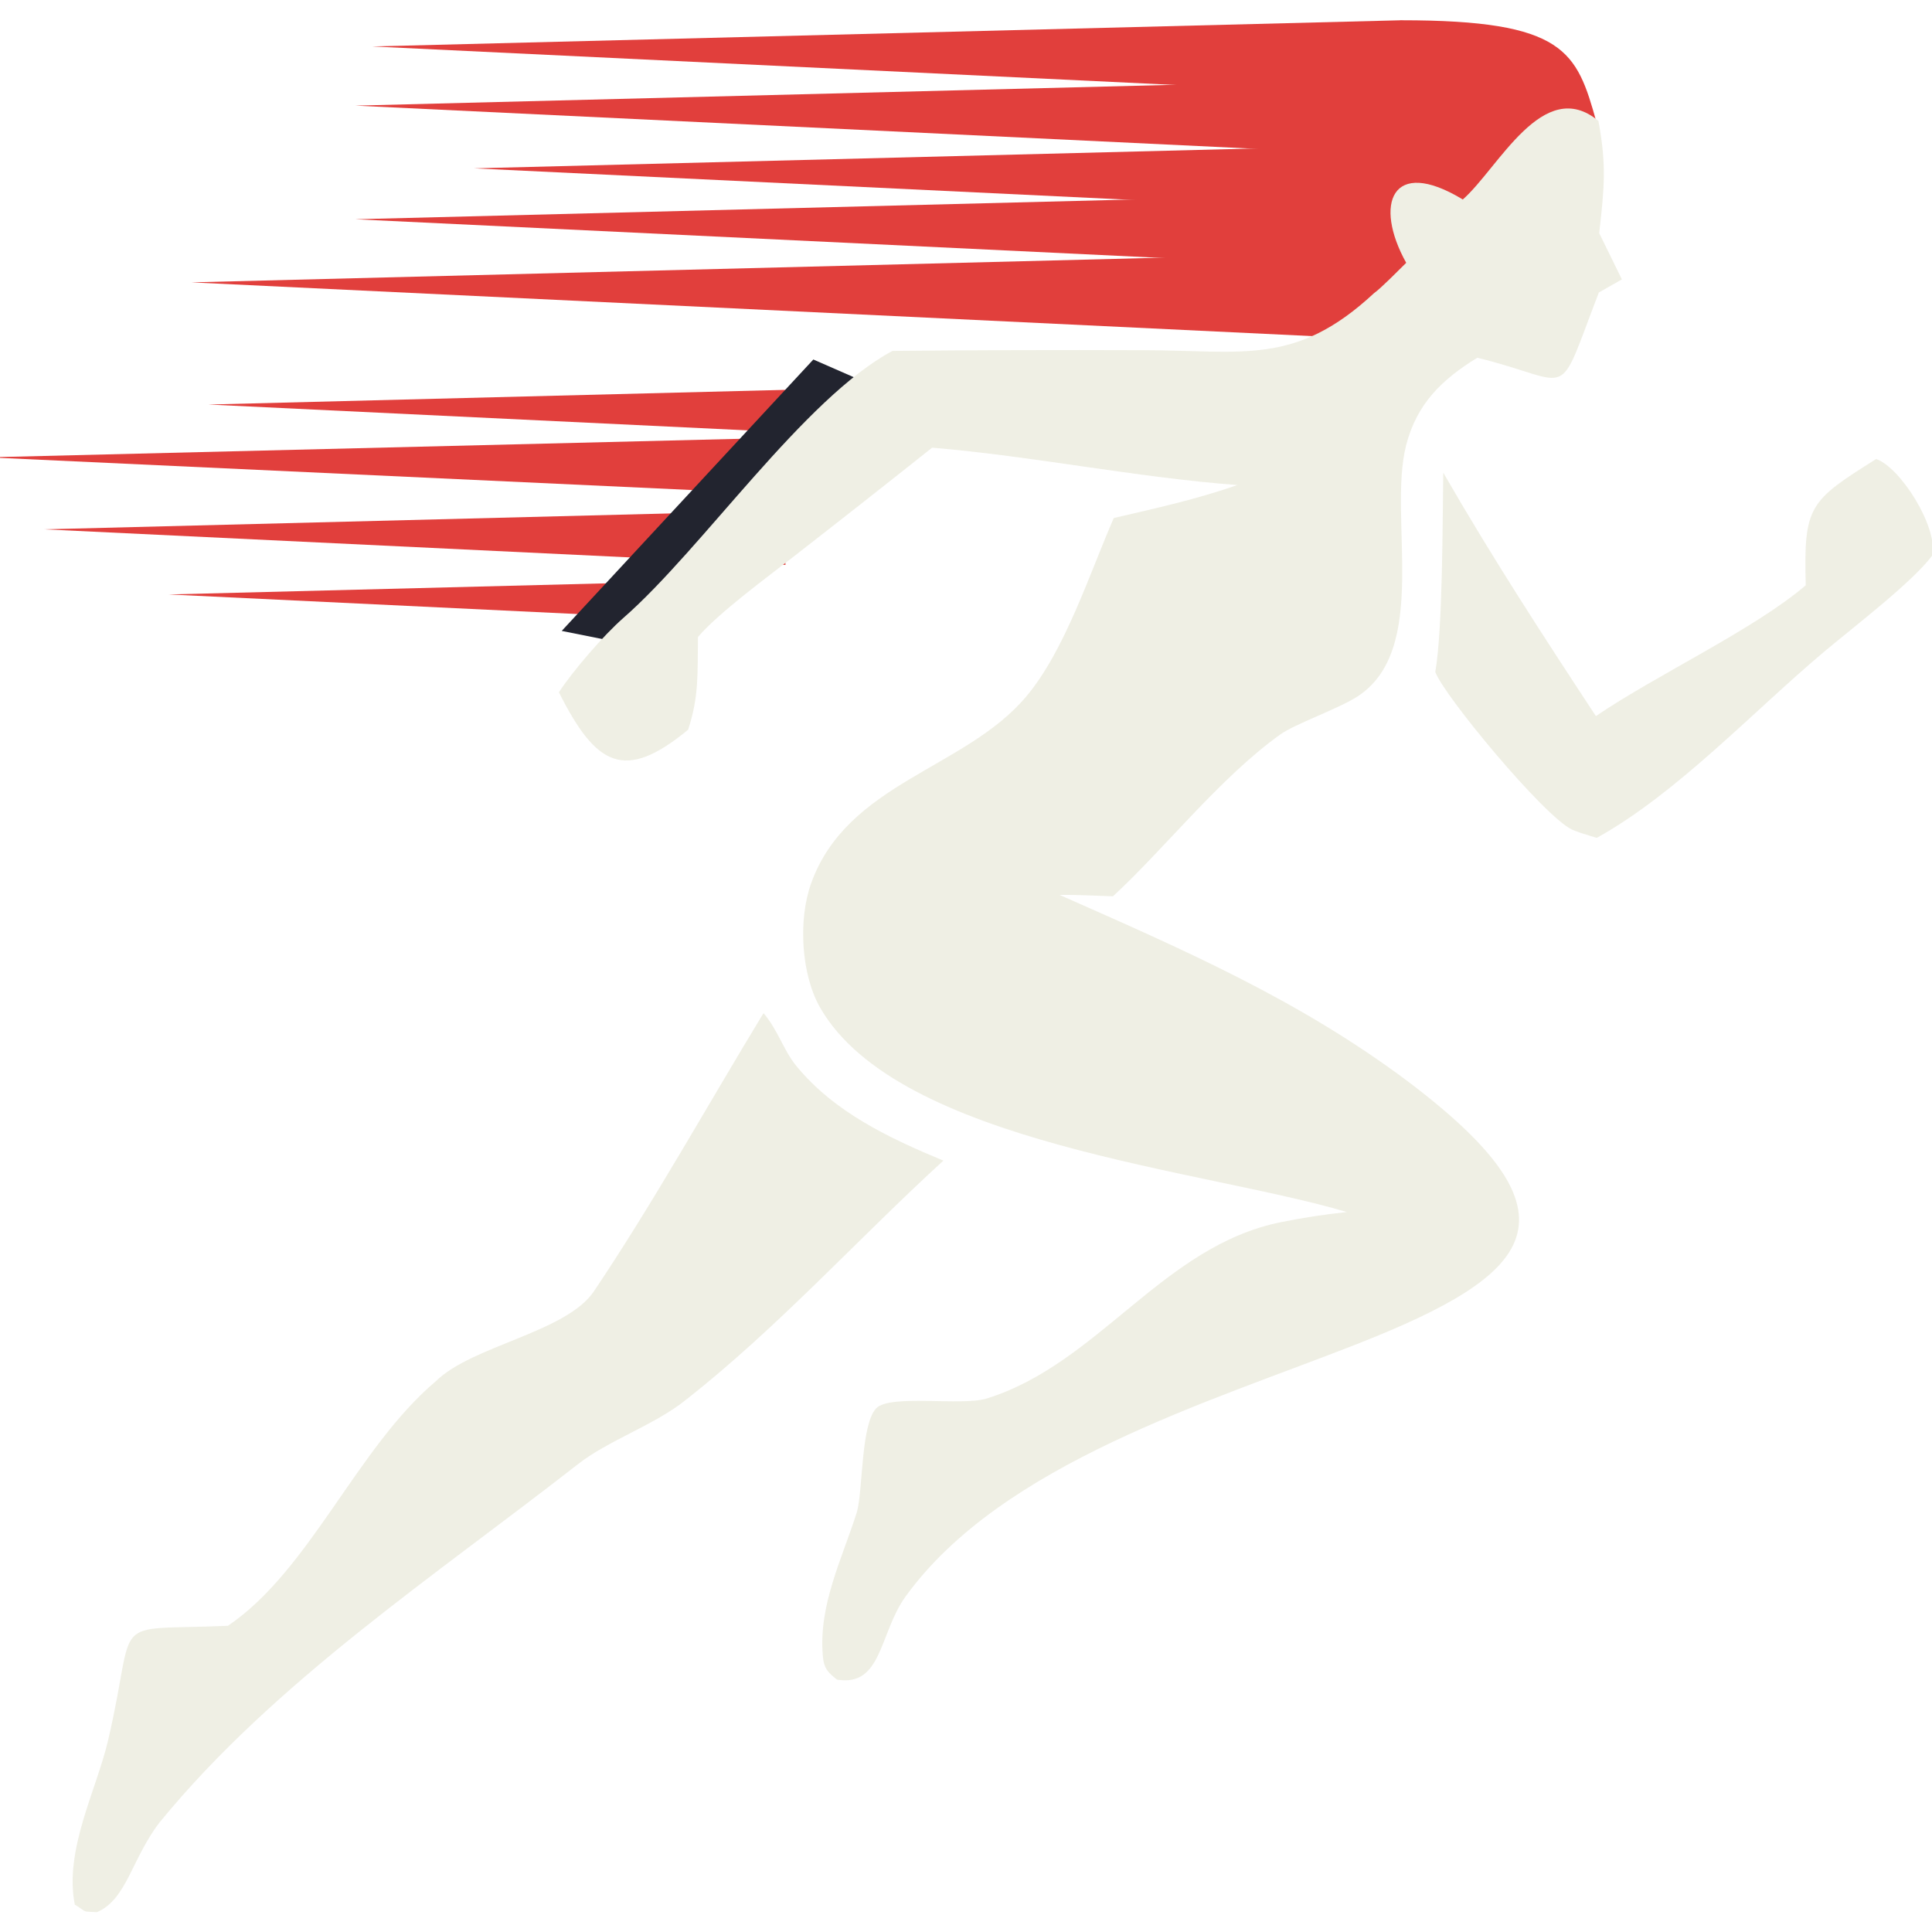
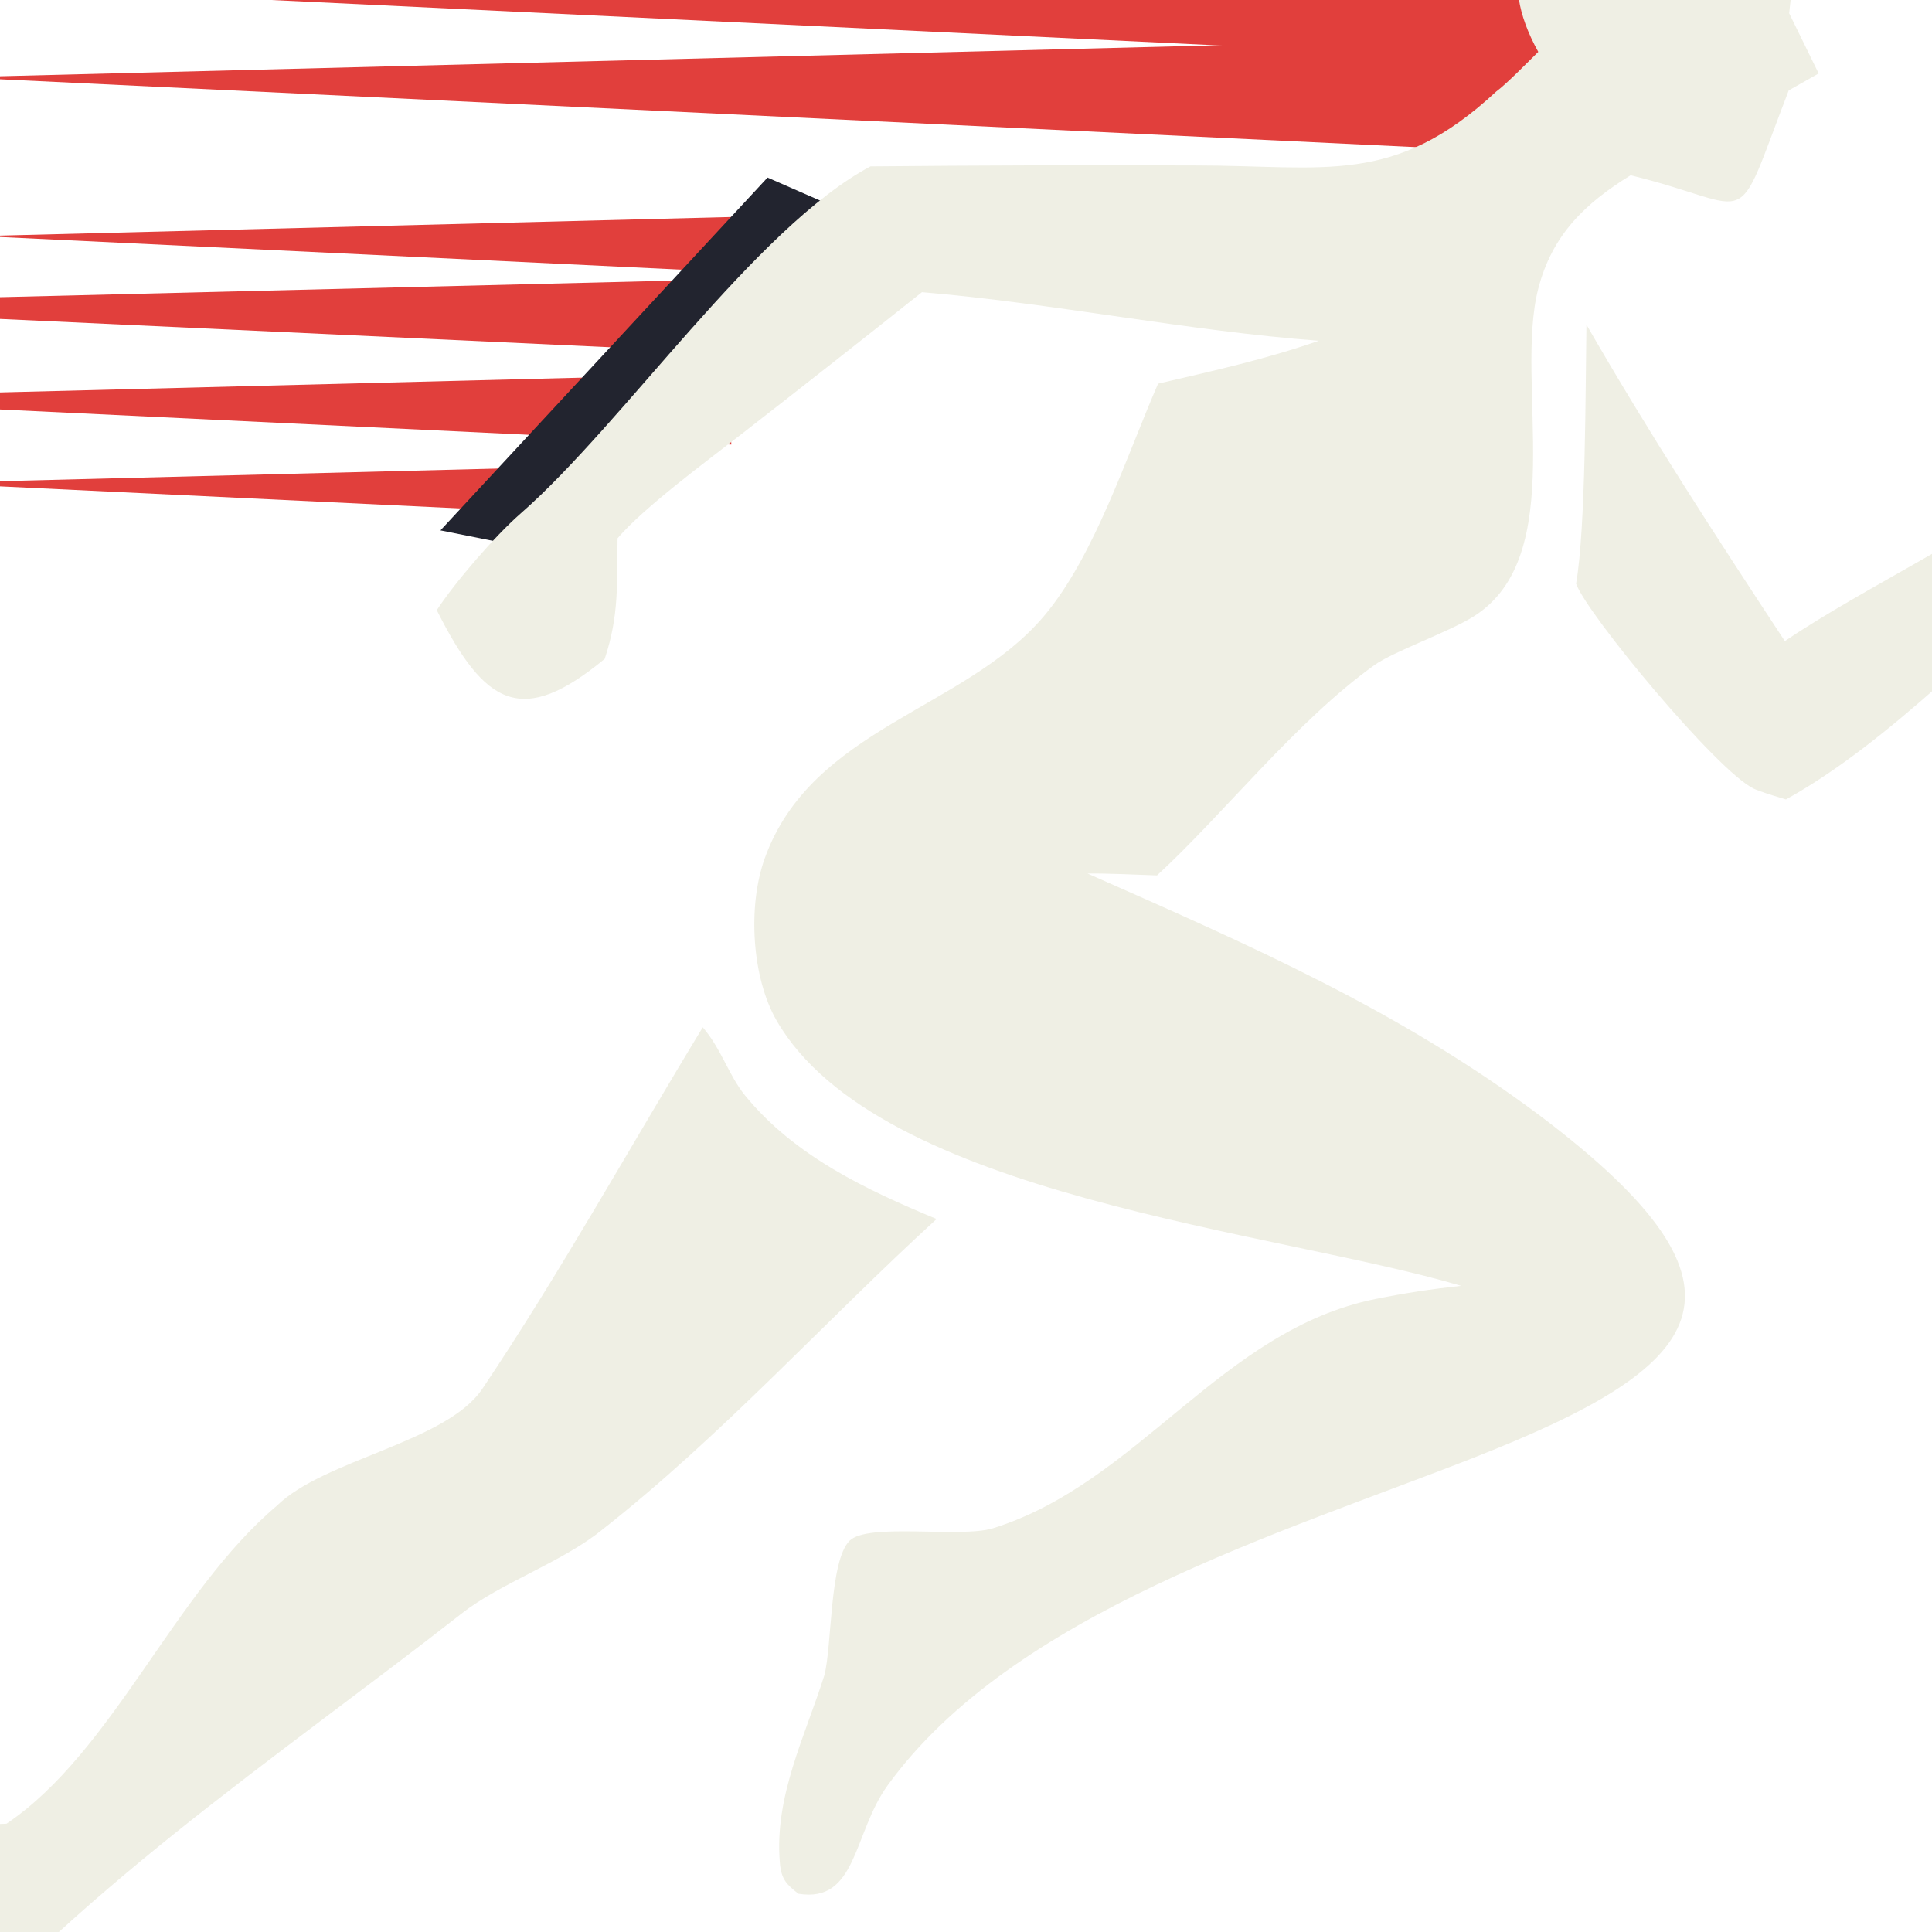
<svg xmlns="http://www.w3.org/2000/svg" width="512" height="512" viewBox="0 0 512 512" fill="none">
-   <g>
-     <path d="M371.378 5.369L98.667 12.312L372.876 25.459L371.378 5.369Z" fill="#E13F3C" />
-     <path d="M371.353 20.937L94.171 27.994L372.876 41.356L371.353 20.937Z" fill="#E13F3C" />
-     <path d="M371.525 38.354L125.638 44.614L372.876 56.468L371.525 38.354Z" fill="#E13F3C" />
-     <path d="M371.353 51.052L94.171 58.109L372.876 71.472L371.353 51.052Z" fill="#E13F3C" />
-     <path d="M371.116 66.675L50.718 74.832L372.876 90.278L371.116 66.675Z" fill="#E13F3C" />
-     <path d="M241.491 102.461L55.213 107.203L242.514 116.184L241.491 102.461Z" fill="#E13F3C" />
-     <path d="M227.759 115.502L-3.225 121.198L229.029 131.984L227.759 115.502Z" fill="#E13F3C" />
-     <path d="M207.097 135.308L11.759 140.281L208.171 149.698L207.097 135.308Z" fill="#E13F3C" />
-     <path d="M187.785 153.895L44.724 157.537L188.571 164.434L187.785 153.895Z" fill="#E13F3C" />
-     <path d="M402.095 71.299L333.168 68.302C321.181 36.536 356.893 12.361 371.378 5.369C414.832 5.369 417.829 13.61 423.073 32.34L402.095 71.299Z" fill="#E13F3C" />
-     <path d="M215.543 95.273L239.517 105.762L171.34 171.692L148.863 167.197L215.543 95.273Z" fill="#22242F" />
-     <path d="M387.657 52.864C397.092 44.595 408.97 19.907 423.596 32.042C425.784 43.75 425.153 49.844 423.806 61.781L429.816 74.046L423.716 77.506C412.139 107.547 417.667 101.187 391.492 94.804C382.184 100.541 375.462 106.952 372.636 118.013C367.732 137.217 379.125 172.433 359.461 184.758C354.435 187.908 343.103 191.901 339.271 194.651C323.166 206.205 308.624 224.935 294.942 237.531C290.383 237.384 285.298 237.102 280.782 237.15C314.162 251.902 344.36 265.055 373.104 286.586C420.644 322.47 406.614 337.697 359.71 356.151C320.426 371.612 265.515 387.853 240.031 423.026C232.954 432.788 233.84 447.092 221.83 445.123C219.446 443.242 218.319 442.219 218.048 438.721C216.918 425.267 223.161 413.118 227.108 400.647C228.717 394.685 228.134 377.361 232.246 373.181C235.944 369.42 254.875 372.674 261.492 370.619C291.208 361.373 308.113 330.196 339.49 323.882C345.569 322.654 350.754 321.875 356.936 321.202C318.926 309.91 238.152 303.1 217.395 267.129C212.363 258.41 211.431 243.913 214.969 234.062C224.542 207.423 255.688 203.823 271.882 184.679C282.227 172.45 288.755 151.967 295.157 137.288C306.543 134.628 316.837 132.39 327.924 128.541C301.321 126.562 273.558 120.856 247.024 118.638C234.839 128.329 222.6 137.954 210.309 147.511C203.254 153.015 190.372 162.462 184.969 168.808C184.816 178.269 185.306 184.438 182.353 193.385C165.49 207.301 157.951 203.035 148.114 183.458C151.895 177.683 159.991 168.312 165.208 163.754C186.062 145.539 213.124 105.461 236.527 92.994C258.597 92.782 280.667 92.719 302.738 92.804C329.256 92.813 343.224 97.116 364.095 77.724C366.099 76.283 370.668 71.588 372.659 69.649C364.06 54.215 368.666 41.344 387.657 52.864Z" fill="#EFEFE4" />
-     <path d="M202.336 268.495C206.143 272.904 207.613 278.29 210.979 282.416C221.045 294.748 235.708 301.646 250.006 307.576C227.338 328.298 206.118 351.868 181.778 370.961C173.686 377.536 161.191 381.731 153.218 387.975C115.47 417.506 72.721 445.7 42.242 483.016C34.906 492.587 33.619 503.318 25.713 506.742C21.56 506.47 23.474 507.045 19.819 504.733C16.986 490.264 25.516 474.489 28.604 461.367C36.627 427.262 27.824 432.256 60.398 430.852C82.13 416.178 94.557 383.711 115.487 366.053C125.115 356.55 150.039 353.146 157.413 342.181C173.07 318.894 187.72 292.523 202.336 268.495Z" fill="#EFEFE4" />
-     <path d="M497.19 121.649C503.535 123.741 513.657 139.637 512.061 147.219C506.845 154.252 491.132 166.233 483.531 172.615C464.661 188.458 444.371 210.309 423.154 222.043L421.641 221.586C420.325 221.198 417.689 220.365 416.6 219.851C409.153 216.339 382.571 184.253 380.368 178.071C382.354 166.631 382.271 138.315 382.478 125.263C395.549 147.926 408.6 167.99 422.926 189.772C439.181 178.73 464.853 166.83 478.543 155.102C477.951 133.939 479.532 132.779 497.19 121.649Z" fill="#EFEFE4" />
+   <g transform="translate(256,256) scale(1.30) translate(-256,-256)">
+     <g>
+       <path d="M371.378 5.369L98.667 12.312L372.876 25.459L371.378 5.369Z" fill="#E13F3C" />
+       <path d="M371.353 20.937L94.171 27.994L372.876 41.356L371.353 20.937Z" fill="#E13F3C" />
+       <path d="M371.525 38.354L125.638 44.614L372.876 56.468L371.525 38.354Z" fill="#E13F3C" />
+       <path d="M371.353 51.052L94.171 58.109L372.876 71.472L371.353 51.052Z" fill="#E13F3C" />
+       <path d="M371.116 66.675L50.718 74.832L372.876 90.278L371.116 66.675Z" fill="#E13F3C" />
+       <path d="M241.491 102.461L55.213 107.203L242.514 116.184L241.491 102.461Z" fill="#E13F3C" />
+       <path d="M227.759 115.502L-3.225 121.198L229.029 131.984L227.759 115.502Z" fill="#E13F3C" />
+       <path d="M207.097 135.308L11.759 140.281L208.171 149.698L207.097 135.308Z" fill="#E13F3C" />
+       <path d="M187.785 153.895L44.724 157.537L188.571 164.434L187.785 153.895Z" fill="#E13F3C" />
+       <path d="M402.095 71.299L333.168 68.302C321.181 36.536 356.893 12.361 371.378 5.369C414.832 5.369 417.829 13.61 423.073 32.34L402.095 71.299Z" fill="#E13F3C" />
+       <path d="M215.543 95.273L239.517 105.762L171.34 171.692L148.863 167.197L215.543 95.273Z" fill="#22242F" />
+       <path d="M387.657 52.864C397.092 44.595 408.97 19.907 423.596 32.042C425.784 43.75 425.153 49.844 423.806 61.781L429.816 74.046L423.716 77.506C412.139 107.547 417.667 101.187 391.492 94.804C382.184 100.541 375.462 106.952 372.636 118.013C367.732 137.217 379.125 172.433 359.461 184.758C354.435 187.908 343.103 191.901 339.271 194.651C323.166 206.205 308.624 224.935 294.942 237.531C290.383 237.384 285.298 237.102 280.782 237.15C314.162 251.902 344.36 265.055 373.104 286.586C420.644 322.47 406.614 337.697 359.71 356.151C320.426 371.612 265.515 387.853 240.031 423.026C232.954 432.788 233.84 447.092 221.83 445.123C219.446 443.242 218.319 442.219 218.048 438.721C216.918 425.267 223.161 413.118 227.108 400.647C228.717 394.685 228.134 377.361 232.246 373.181C235.944 369.42 254.875 372.674 261.492 370.619C291.208 361.373 308.113 330.196 339.49 323.882C345.569 322.654 350.754 321.875 356.936 321.202C318.926 309.91 238.152 303.1 217.395 267.129C212.363 258.41 211.431 243.913 214.969 234.062C224.542 207.423 255.688 203.823 271.882 184.679C282.227 172.45 288.755 151.967 295.157 137.288C306.543 134.628 316.837 132.39 327.924 128.541C301.321 126.562 273.558 120.856 247.024 118.638C234.839 128.329 222.6 137.954 210.309 147.511C203.254 153.015 190.372 162.462 184.969 168.808C184.816 178.269 185.306 184.438 182.353 193.385C165.49 207.301 157.951 203.035 148.114 183.458C151.895 177.683 159.991 168.312 165.208 163.754C186.062 145.539 213.124 105.461 236.527 92.994C258.597 92.782 280.667 92.719 302.738 92.804C329.256 92.813 343.224 97.116 364.095 77.724C366.099 76.283 370.668 71.588 372.659 69.649C364.06 54.215 368.666 41.344 387.657 52.864Z" fill="#EFEFE4" />
+       <path d="M202.336 268.495C206.143 272.904 207.613 278.29 210.979 282.416C221.045 294.748 235.708 301.646 250.006 307.576C227.338 328.298 206.118 351.868 181.778 370.961C173.686 377.536 161.191 381.731 153.218 387.975C115.47 417.506 72.721 445.7 42.242 483.016C34.906 492.587 33.619 503.318 25.713 506.742C21.56 506.47 23.474 507.045 19.819 504.733C16.986 490.264 25.516 474.489 28.604 461.367C36.627 427.262 27.824 432.256 60.398 430.852C82.13 416.178 94.557 383.711 115.487 366.053C125.115 356.55 150.039 353.146 157.413 342.181C173.07 318.894 187.72 292.523 202.336 268.495Z" fill="#EFEFE4" />
+       <path d="M497.19 121.649C503.535 123.741 513.657 139.637 512.061 147.219C506.845 154.252 491.132 166.233 483.531 172.615C464.661 188.458 444.371 210.309 423.154 222.043L421.641 221.586C420.325 221.198 417.689 220.365 416.6 219.851C409.153 216.339 382.571 184.253 380.368 178.071C382.354 166.631 382.271 138.315 382.478 125.263C395.549 147.926 408.6 167.99 422.926 189.772C439.181 178.73 464.853 166.83 478.543 155.102C477.951 133.939 479.532 132.779 497.19 121.649Z" fill="#EFEFE4" />
+     </g>
  </g>
</svg>
